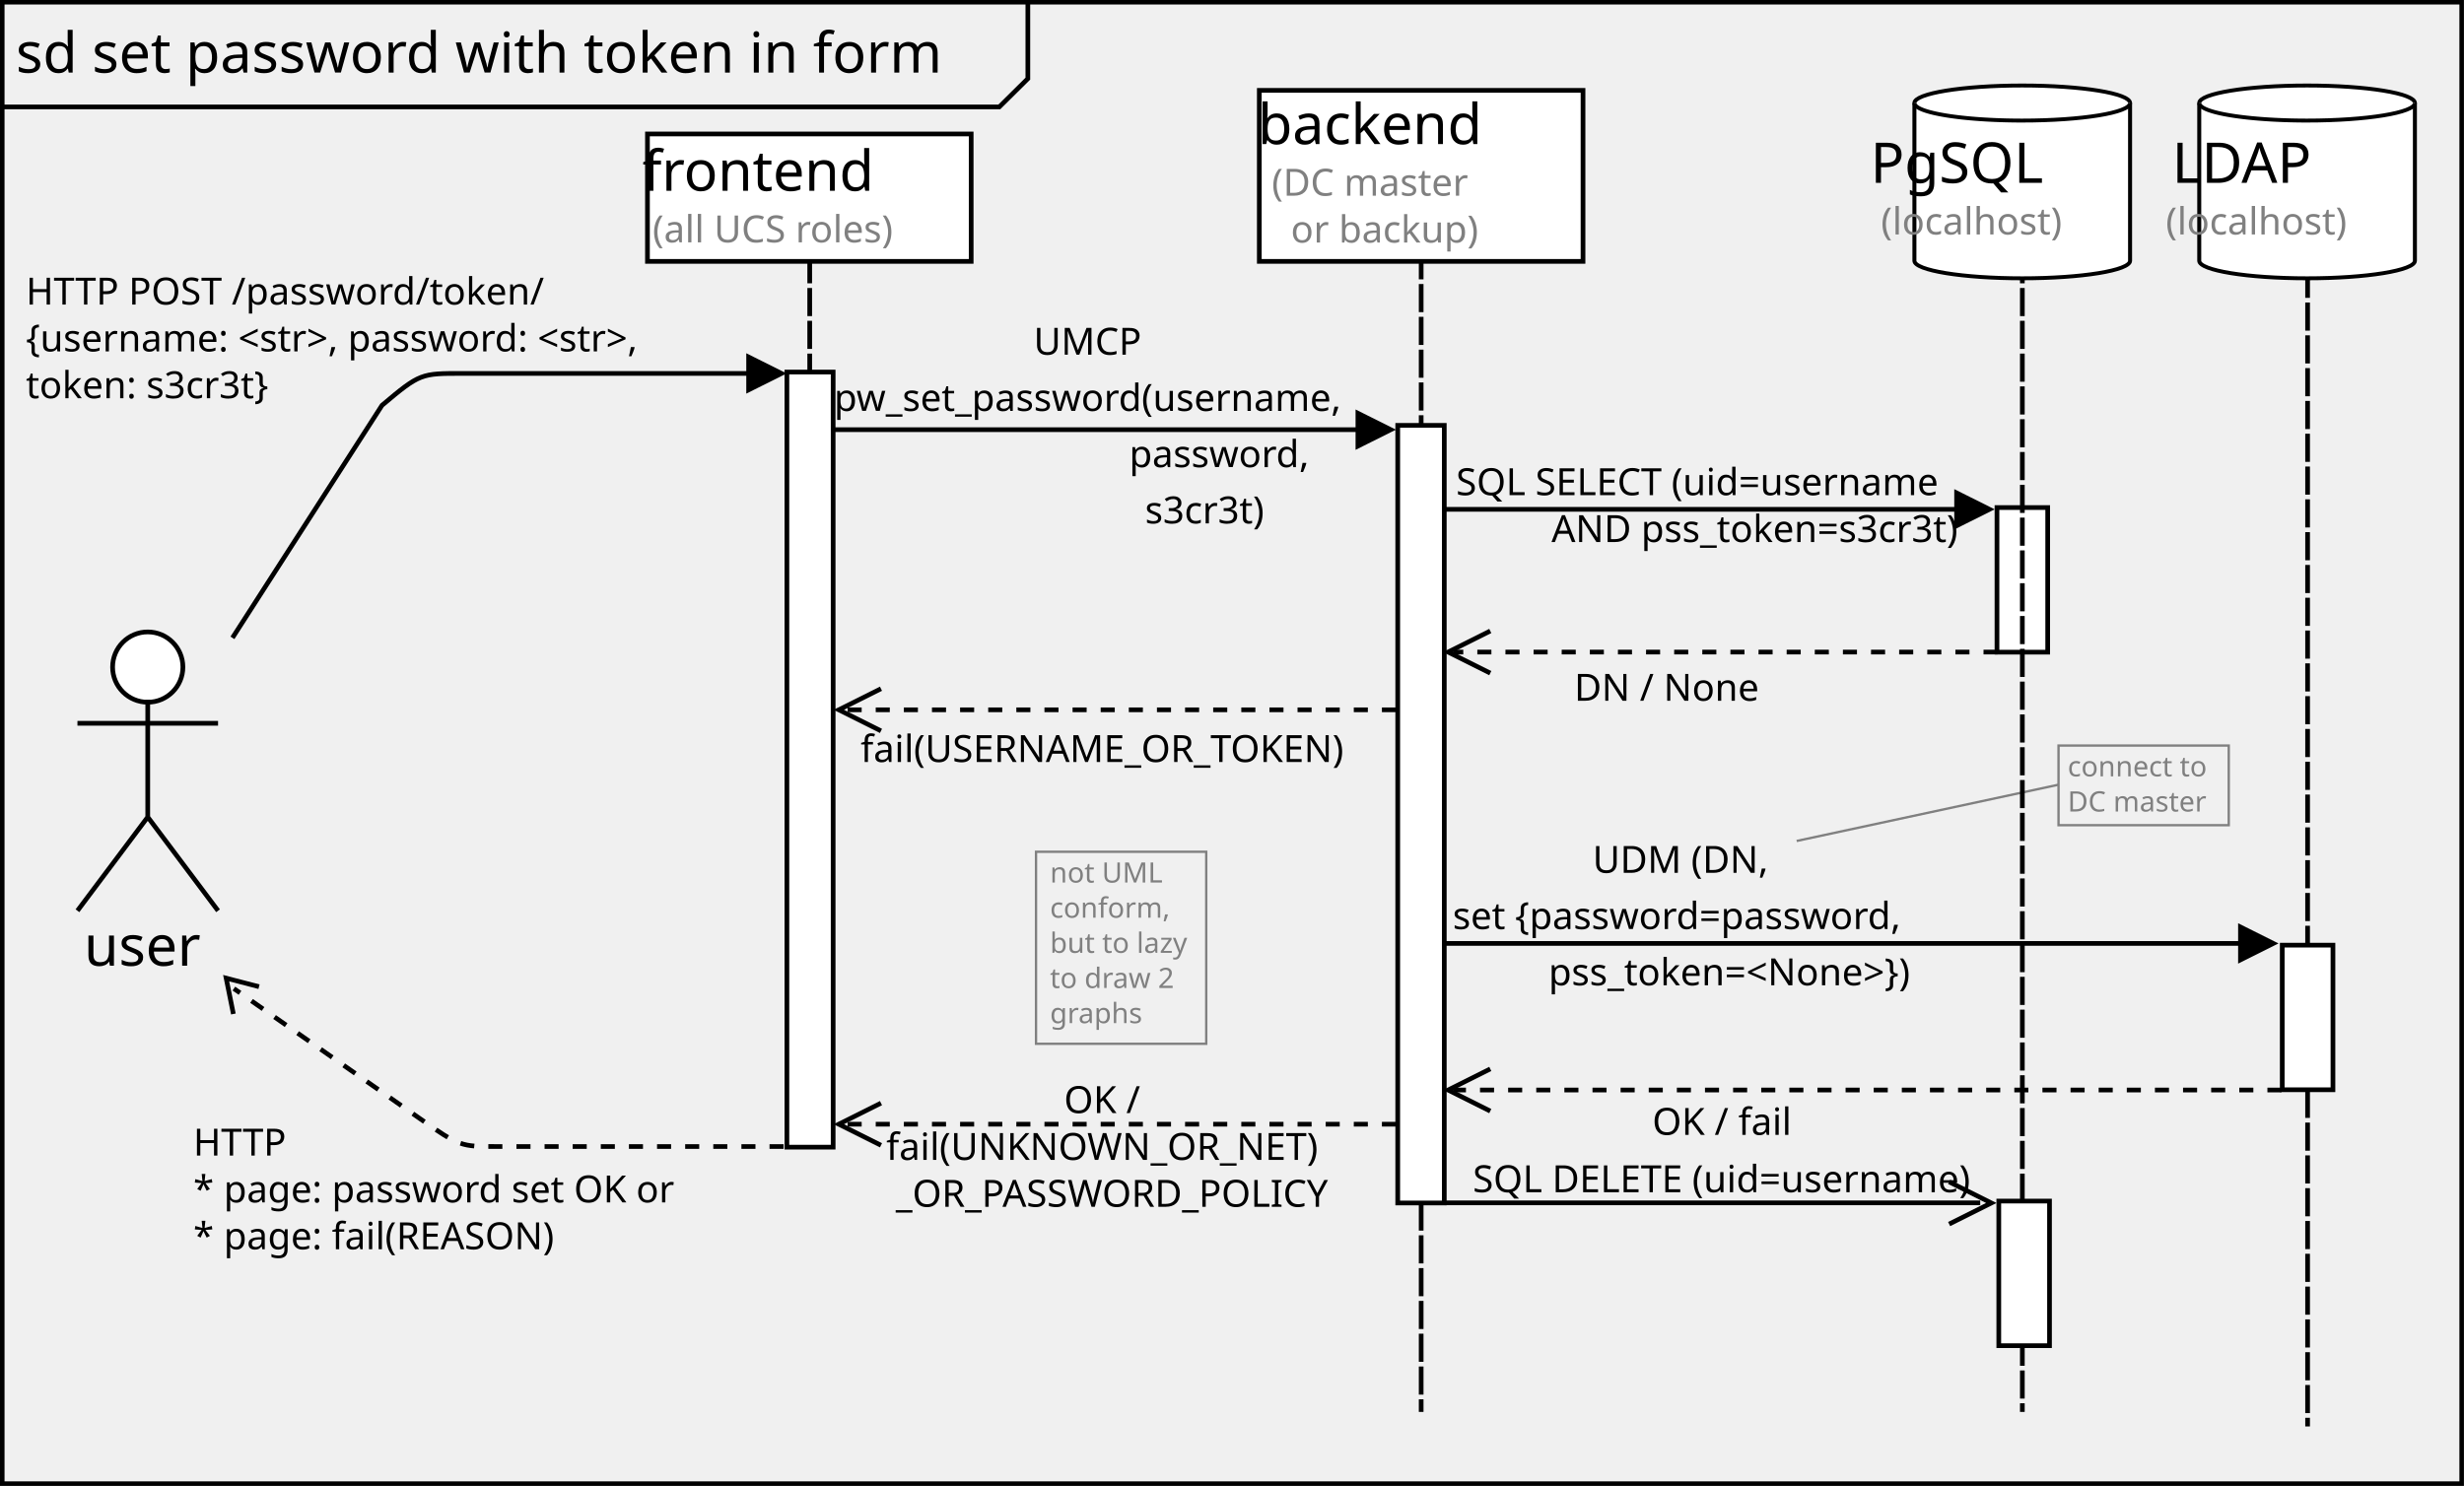
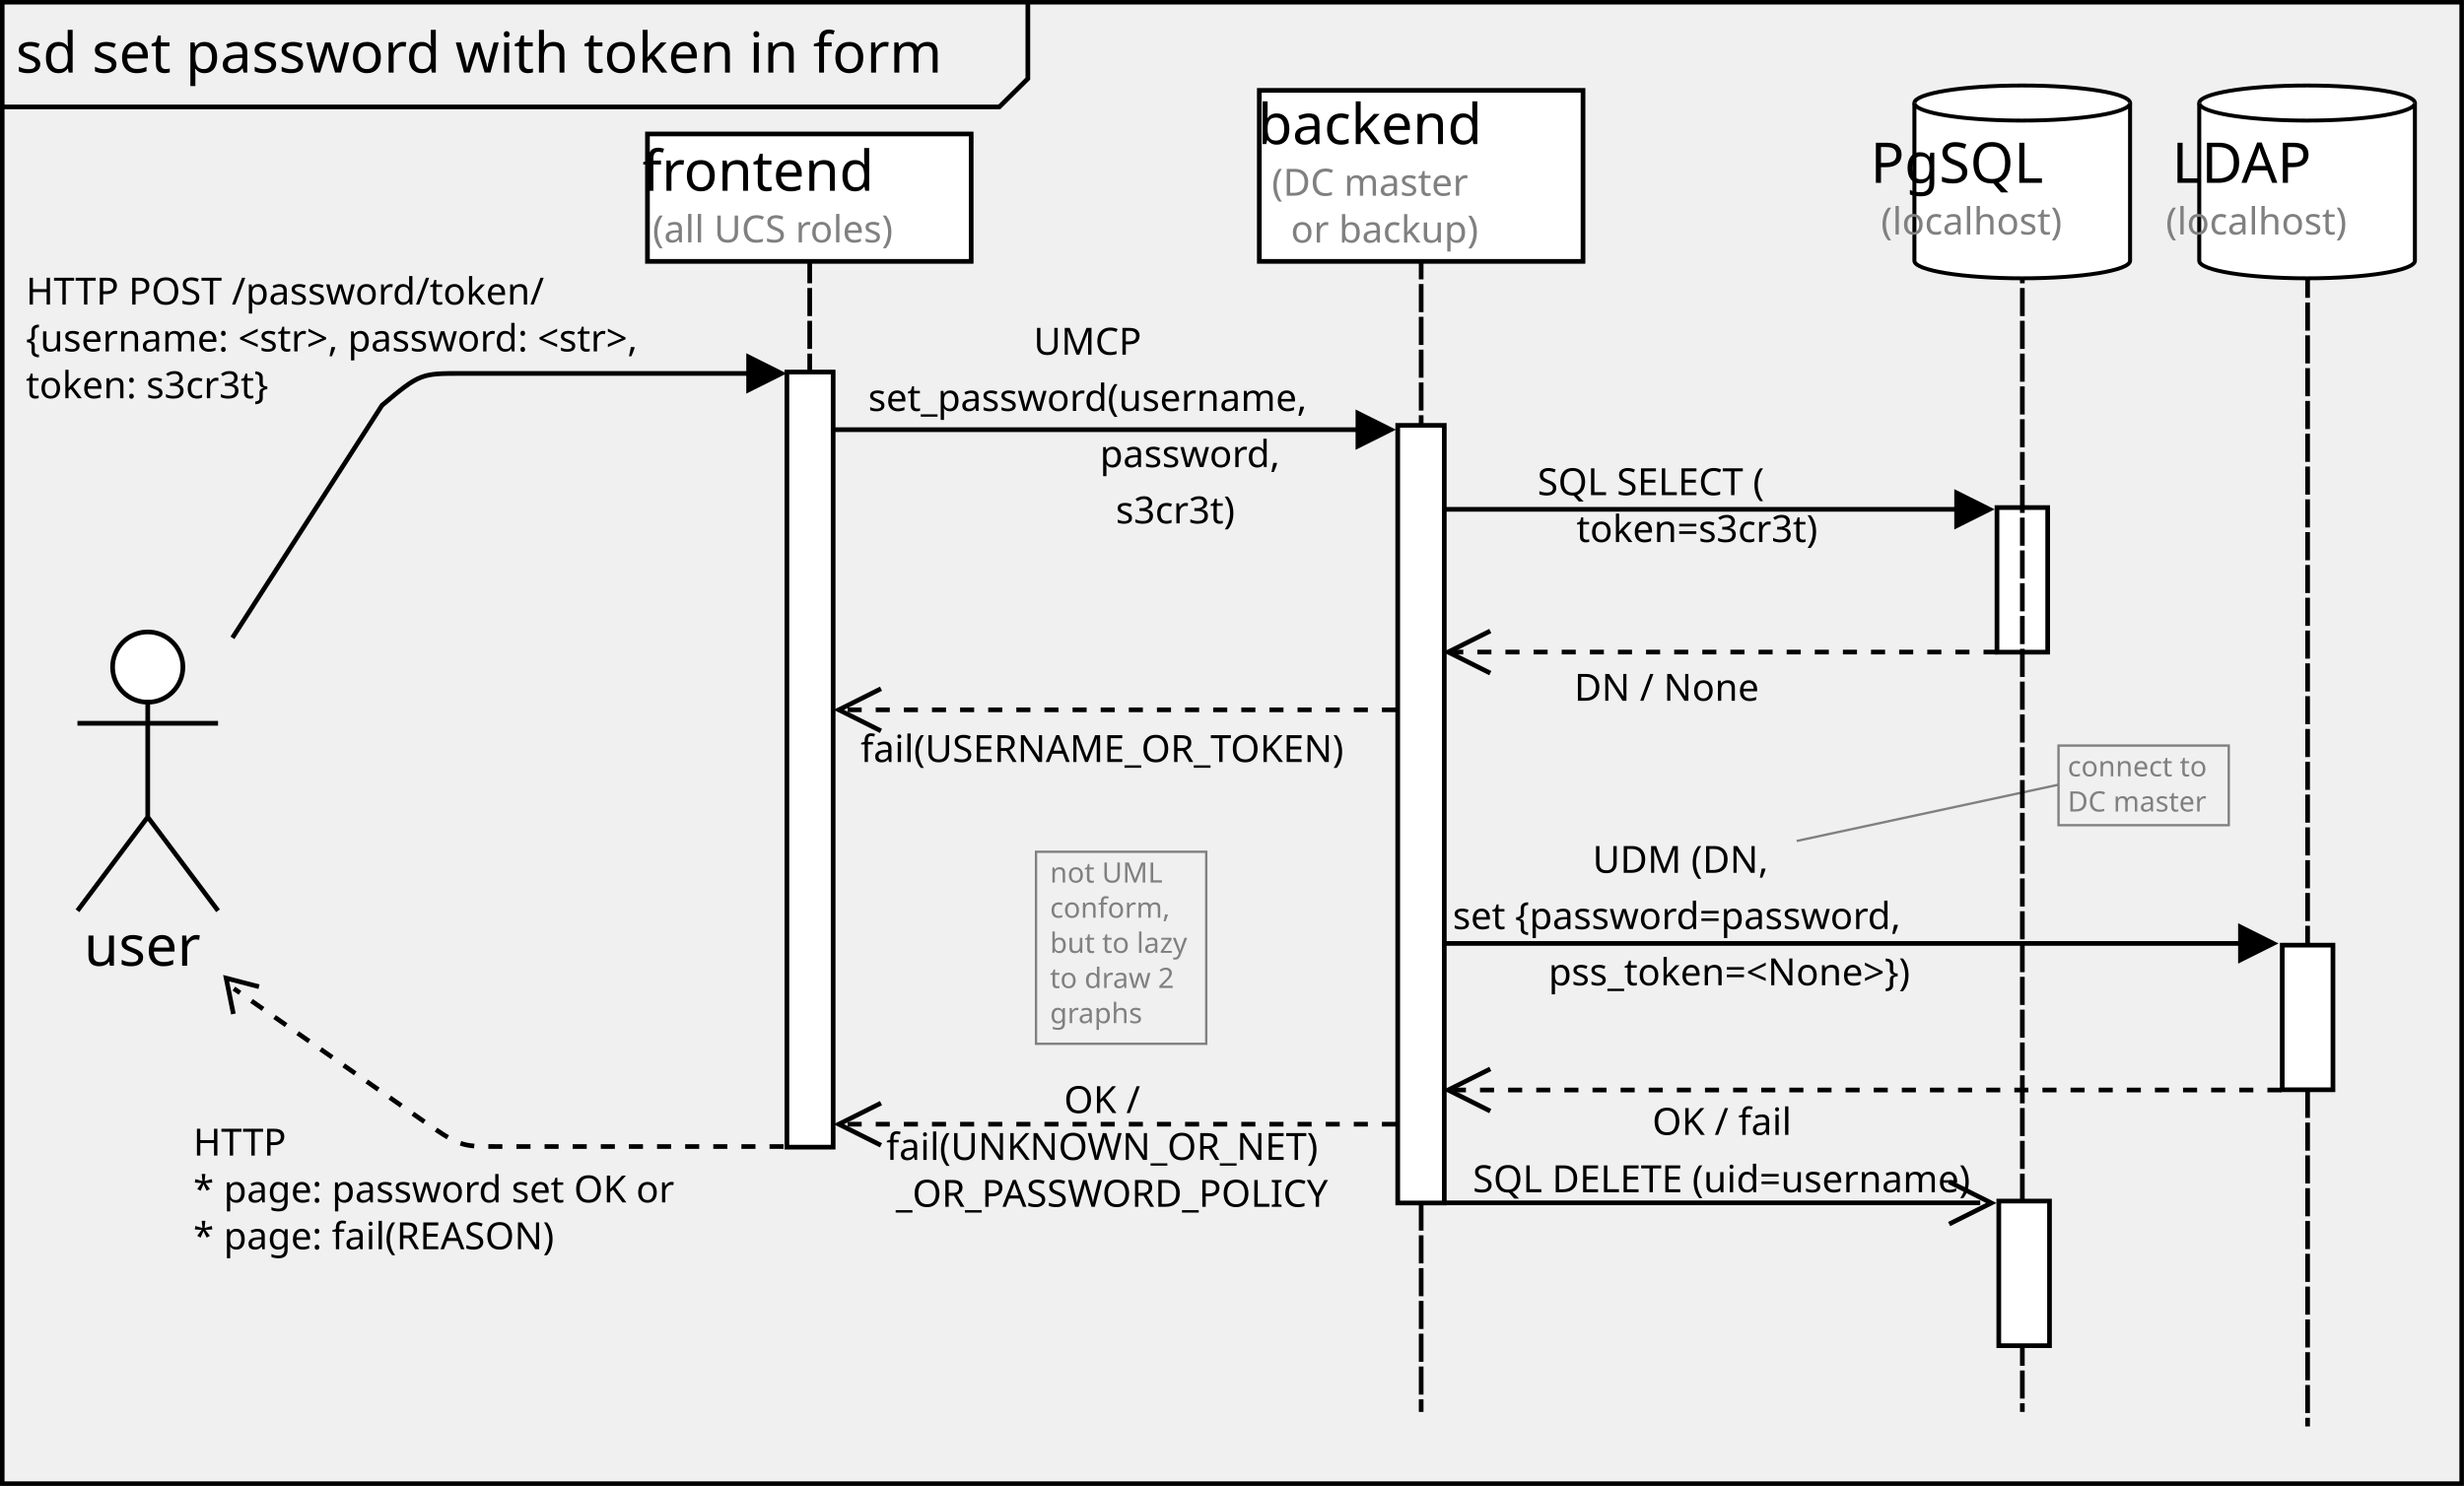
<svg xmlns="http://www.w3.org/2000/svg" width="525.719" height="317.094" version="1.1" content="%3Cmxfile%20userAgent%3D%22Mozilla%2F5.0%20(X11%3B%20Linux%20x86_64)%20AppleWebKit%2F537.36%20(KHTML%2C%20like%20Gecko)%20Chrome%2F47.0.251.0%20Safari%2F537.36%22%20type%3D%22device%22%3E%3Cdiagram%3E7Vrtb6M4E%2F9rIt1zUiMIzdvHpOnTPWlXqtSt9u5T5AQnoAXMgdNN76%2FfMXjA2JBXru3qyIeEjD3jwfP280DPuQv3DwmJvS%2FMpUFvYLn7nrPoDQb21LHgR1Bec8pwOs4J28R35aSS8OT%2FQyVR8m13vkvTykTOWMD9uEpcsyiia16hbVhQXSImWxRfEp7WJDCp33yXezl1MhiV9E%2FU33q4jD2a5iMpf0UZLt2QXcBvMhKMieGQoKzsrpx72LGEMRAjrsL9HQ3EruGG5Lf%2B%2F4bRQsmERlKRwwxSiRcS7KSOszVniaF56pFYXO7CIJ%2FgzF9own3Yn89kRYNHlvrcZxFMWTHOWahMmAX%2BVgxwFgPV42EAf2y4lGvDNIo%2BYeqfkaTyD5SFlCevMAUZpCtID7LRpX6UJkKSp1hnJGlEOsq2EFzuFVzI7arfOml4Zes2CYs4jVygPv%2FRG4wCWG3u%2Bi9wuRWXv5FMwPPdE3wnLKDp%2F3AWLKZMrOFF0gpsU6V0rB3rEVYtmJUQjJkf8SwIhvPecCEoNPEhFiiE%2BIIl3GNbFpHgsaS2Era31bjFeFTCFiNbDdsilq%2BJW1ljlLj99PXrI1CAMaEp5Yf2S89pRbKDsJ8lCfshaAFbf89IoNmfQLDwz1%2F4Z%2B9zMSAkiuuM3ne0jxxUtj5jztWjrlauOEm2oLuamgx7wF2xXbKWjFnubzTRjdW%2FHY0lmzQTSkloQLj%2FUlWgziZS%2BqPwslK0Znz8iwJyHSVPaVfYXiL0w2nSdRtXmdS6WOkkuTyNF%2BtIVSO22aBfqE5WbNpJfjdp8Dsjrn%2BXcGKJY2lMoopHjv7eCYAwD%2FyI3mCAzGCK3YclcBTlpeCbSxoSX2gjanuRJHLBF6adK7Uq7jJTLw3BkrlyJBQwIVql4uejKRuxJaBJTgBNioShK1tDOkv%2F6xIPiykMzV2SelQ4XZZeIgTOEzUl5UMyJRV%2FTkw1ahJpTjVqQjqcaqy%2BNRrdVoGcBM9XZpqxBg9tqS5KyHU0Uo0hR69XDlanlnMW1kHMt9OTklaraco2jwQlrjXiK6XJiw%2B%2BcGo8qhC4PlKujFQDVr9n2jiI0DrFOsU6xTrF3kKxX%2FCIqNdurMBHjoiO1cIR0XaMGvjt6aGupQPoYZkdGpewiMdcqO2nVsId1M6IhLSxB9TOKbQBw51giCuxlz2sP%2BMfgUyGHN0RdDkNGO4S6CMxqGL2CyLb6Q%2FifU1wj%2Bf5GSybtYI%2BdW8AGh2M78wdrlk0ZCtf8BZLjoWUD3T0sPqTCTjQWcePt3ddxOFnnxt03zUENQTBJc5r9rVWZP29Jdi%2BgPXhUUUqjKM1EQ5zZoxCkV3cNbs71l8WjjgYue8BR8zW4fOXu7rW4ceHIw1N8b4NN9nUGC%2FH9ApxTtlQ%2B1GYLI90yPNeSOvlxZEPZdGXsFP9LxQF2UZTEc0hHKIY%2FCNBB%2BkVVn9Y8Ysmr3g33KA%2FczgVq5oeMh0eFtSei6Av1oBexcifF7Mi3xzPJRDrJPBYyruS37H%2BF9HCsOER51ugBdRWCWg1eis1P%2BM5WvlNy9wPepNRb5ql2T2fcS5OBXGaLonrAv5I4a2sD9rUwEfQ%2BotDh3a%2B6Sn2ERGnNjh0ZzEEtdfhqHnfCx8MS8tVTneK5WKPRXBetKJduDr3DBhlrO%2BMHSrIYewgkmgPOzR41gDfobjcs4oafS6M0D3LEHQxjBDvyhQvKebTy3c8nfuf%3C%2Fdiagram%3E%3C%2Fmxfile%3E" id="svg2985">
  <defs id="defs2987" />
  <rect style="fill:none;stroke:#000000;stroke-width:0.967;stroke-miterlimit:4;stroke-opacity:1;stroke-dasharray:none;stroke-dashoffset:0" id="rect4211" width="524.739" height="316.14" x="0.483" y="0.472" />
-   <text xml:space="preserve" style="font-size:8px;font-style:normal;font-variant:normal;font-weight:normal;font-stretch:normal;text-align:end;line-height:125%;letter-spacing:0px;word-spacing:0px;writing-mode:lr-tb;text-anchor:end;fill:#000000;fill-opacity:1;stroke:none;font-family:Sans;-inkscape-font-specification:Sans" x="423.964" y="105.668" id="text4100">
-     <tspan x="423.964" y="105.668" id="tspan4104">SQL SELECT (uid=username</tspan>
-     <tspan x="423.964" y="115.668" id="tspan9140">AND pss_token=s3cr3t)</tspan>
+   <text xml:space="preserve" style="font-size:8px;font-style:normal;font-variant:normal;font-weight:normal;font-stretch:normal;text-align:start;line-height:125%;letter-spacing:0px;word-spacing:0px;writing-mode:lr-tb;text-anchor:start;fill:#000000;fill-opacity:1;stroke:none;font-family:Sans;-inkscape-font-specification:Sans" x="328.038" y="105.668" id="text4100">
+     <tspan x="328.038" y="105.668" id="tspan9140">SQL SELECT (</tspan>
+     <tspan x="328.038" y="115.668" id="tspan3106">    token=s3cr3t)</tspan>
  </text>
  <path style="fill:none;stroke:#000000;stroke-width:1;stroke-linecap:butt;stroke-linejoin:miter;stroke-miterlimit:4;stroke-opacity:1;stroke-dasharray:6, 1;stroke-dashoffset:0" d="m 172.76,40.458 0,44.421" id="path4056" />
  <g id="g4068" transform="translate(-2.798339,-0.15625)">
    <rect y="28.743" x="140.94" height="27.192" width="69.067" id="rect4062" style="fill:#ffffff;fill-opacity:1;stroke:#000000;stroke-width:1;stroke-miterlimit:4;stroke-opacity:1;stroke-dasharray:none;stroke-dashoffset:0" />
    <text id="text4058" y="40.863" x="175.476" style="font-size:12px;font-style:normal;font-variant:normal;font-weight:normal;font-stretch:normal;text-align:center;line-height:125%;letter-spacing:0px;word-spacing:0px;writing-mode:lr-tb;text-anchor:middle;fill:#000000;fill-opacity:1;stroke:none;font-family:Sans;-inkscape-font-specification:Sans" xml:space="preserve">
      <tspan y="40.863" x="175.476" id="tspan4060">frontend</tspan>
      <tspan style="font-size:8px;font-style:normal;font-variant:normal;font-weight:normal;font-stretch:normal;text-align:center;line-height:125%;writing-mode:lr-tb;text-anchor:middle;fill:#808080;fill-opacity:1;font-family:Sans;-inkscape-font-specification:Sans" id="tspan3164" y="51.876" x="175.476">(all UCS roles)</tspan>
    </text>
  </g>
  <path id="path4078" d="m 303.22,53.613 0,247.689" style="fill:none;stroke:#000000;stroke-width:1;stroke-linecap:butt;stroke-linejoin:miter;stroke-miterlimit:4;stroke-opacity:1;stroke-dasharray:6, 1;stroke-dashoffset:0" />
  <g id="g4074" transform="translate(-3.100794,-0.15625)">
    <rect style="fill:#ffffff;fill-opacity:1;stroke:#000000;stroke-width:1;stroke-miterlimit:4;stroke-opacity:1;stroke-dasharray:none;stroke-dashoffset:0" id="rect4082" width="69.067" height="36.494" x="271.787" y="19.44" />
    <text xml:space="preserve" style="font-size:12px;font-style:normal;font-variant:normal;font-weight:normal;font-stretch:normal;text-align:center;line-height:125%;letter-spacing:0px;word-spacing:0px;writing-mode:lr-tb;text-anchor:middle;fill:#000000;fill-opacity:1;stroke:none;font-family:Sans;-inkscape-font-specification:Sans" x="306.32" y="30.907" id="text4084">
      <tspan id="tspan4086" x="306.32" y="30.907">backend</tspan>
      <tspan style="font-size:8px;font-style:normal;font-variant:normal;font-weight:normal;font-stretch:normal;text-align:center;line-height:125%;writing-mode:lr-tb;text-anchor:middle;fill:#808080;fill-opacity:1;font-family:Sans;-inkscape-font-specification:Sans" id="tspan3166" x="306.32" y="41.92">(DC master</tspan>
      <tspan style="font-size:8px;font-style:normal;font-variant:normal;font-weight:normal;font-stretch:normal;text-align:center;line-height:125%;writing-mode:lr-tb;text-anchor:middle;fill:#808080;fill-opacity:1;font-family:Sans;-inkscape-font-specification:Sans" id="tspan3168" x="306.32" y="51.92">or backup)</tspan>
    </text>
  </g>
  <g id="g4273" transform="translate(-7.627975,51.72575)">
    <text id="text4257" y="154.353" x="25.545" style="font-size:12px;font-style:normal;font-variant:normal;font-weight:normal;font-stretch:normal;text-align:start;line-height:125%;letter-spacing:0px;word-spacing:0px;writing-mode:lr-tb;text-anchor:start;fill:#000000;fill-opacity:1;stroke:none;font-family:Sans;-inkscape-font-specification:Sans" xml:space="preserve">
      <tspan y="154.353" x="25.545" id="tspan4259">user</tspan>
    </text>
    <g transform="translate(-1.349123,-32.87197)" id="g4106">
      <ellipse style="fill:#ffffff;stroke:#000000" d="m 47.5,123 c 0,4.142 -3.358,7.5 -7.5,7.5 -4.142,0 -7.5,-3.358 -7.5,-7.5 0,-4.142 3.358,-7.5 7.5,-7.5 4.142,0 7.5,3.358 7.5,7.5 z" id="ellipse2991" pointer-events="none" ry="7.5" rx="7.5" cy="123" cx="40" transform="translate(0.5,0.5)" />
      <path style="fill:none;stroke:#000000;stroke-miterlimit:10" id="path2993" pointer-events="none" stroke-miterlimit="10" d="m 40.5,130.5 0,25 m 0,-20 -15,0 m 15,0 15,0 m -15,20 -15,20 m 15,-20 15,20" />
    </g>
  </g>
  <rect style="fill:#ffffff;stroke:#000000" id="rect3003" pointer-events="none" height="165.407" width="9.869" y="79.396" x="167.891" />
  <g id="g4048" transform="translate(12.34559,34.19097)">
    <path d="M 37.247,101.927 69.153,52.314 C 77.286,45.446 77.515,45.5 86.314,45.5 l 61.066,0" stroke-miterlimit="10" pointer-events="none" id="path3013" style="fill:none;stroke:#000000;stroke-miterlimit:10" />
    <path d="m 154.38,45.5 -7,3.5 0,-7 z" stroke-miterlimit="10" pointer-events="none" id="path3015" style="fill:#000000;stroke:#000000;stroke-miterlimit:10" />
  </g>
  <g id="g4052" transform="translate(12.34559,-5.986816)">
    <path d="m 154.841,250.654 -61.341,0 c -7.442,0 -7.746,0.025 -16.224,-5.934 L 37.553,216.95" stroke-miterlimit="10" pointer-events="none" id="path3025" style="fill:none;stroke:#000000;stroke-miterlimit:10;stroke-dasharray:3, 3" />
    <path d="m 42.915,216.549 -7.007,-1.822 1.54,7.644" stroke-miterlimit="10" pointer-events="none" id="path3027" style="fill:none;stroke:#000000;stroke-miterlimit:10" />
  </g>
  <rect style="fill:#ffffff;stroke:#000000" id="rect3037" pointer-events="none" height="165.945" width="9.933" y="90.772" x="298.22" />
  <g id="g4044" transform="translate(12.34559,46.19097)">
    <path d="m 165.5,45.5 111.88,0" stroke-miterlimit="10" pointer-events="none" id="path3047" style="fill:none;stroke:#000000;stroke-miterlimit:10" />
    <path d="m 284.38,45.5 -7,3.5 0,-7 z" stroke-miterlimit="10" pointer-events="none" id="path3049" style="fill:#000000;stroke:#000000;stroke-miterlimit:10" />
  </g>
  <g id="g4032" transform="translate(15.44638,-115.5276)" />
  <rect style="fill:#ffffff;stroke:#000000" id="rect3071" pointer-events="none" height="30.859" width="10.822" y="108.313" x="426.075" />
  <g id="g4040" transform="translate(20.0838,48.19097)">
    <path d="M 288.31,60.5 397.38,60.5" stroke-miterlimit="10" pointer-events="none" id="path3081" style="fill:none;stroke:#000000;stroke-miterlimit:10" />
    <path d="m 404.38,60.5 -7,3.5 0,-7 z" stroke-miterlimit="10" pointer-events="none" id="path3083" style="fill:#000000;stroke:#000000;stroke-miterlimit:10" />
  </g>
  <g id="g4036" transform="translate(12.34559,-106.3498)">
    <path d="M 413.857,245.5 297.74,245.5" stroke-miterlimit="10" pointer-events="none" id="path3093" style="fill:none;stroke:#000000;stroke-miterlimit:10;stroke-dasharray:3, 3" />
    <path d="m 305.62,241 -9,4.5 9,4.5" stroke-miterlimit="10" pointer-events="none" id="path3095" style="fill:none;stroke:#000000;stroke-miterlimit:10" />
  </g>
  <text xml:space="preserve" style="font-size:8px;font-style:normal;font-variant:normal;font-weight:normal;font-stretch:normal;text-align:start;line-height:125%;letter-spacing:0px;word-spacing:0px;writing-mode:lr-tb;text-anchor:start;fill:#000000;fill-opacity:1;stroke:none;font-family:Sans;-inkscape-font-specification:Sans" x="5.527" y="64.99" id="text4028">
    <tspan x="5.527" y="64.99" id="tspan4345">HTTP POST /password/token/</tspan>
    <tspan x="5.527" y="74.99" id="tspan6767">{username: &lt;str&gt;, password: &lt;str&gt;,</tspan>
    <tspan x="5.527" y="84.99" id="tspan3451">token: s3cr3t}</tspan>
  </text>
  <text id="text4130" y="149.539" x="335.877" style="font-size:8px;font-style:normal;font-variant:normal;font-weight:normal;font-stretch:normal;text-align:start;line-height:125%;letter-spacing:0px;word-spacing:0px;writing-mode:lr-tb;text-anchor:start;fill:#000000;fill-opacity:1;stroke:none;font-family:Sans;-inkscape-font-specification:Sans" xml:space="preserve">
    <tspan y="149.539" x="335.877" id="tspan4209">DN / None</tspan>
  </text>
  <text xml:space="preserve" style="font-size:8px;font-style:normal;font-variant:normal;font-weight:normal;font-stretch:normal;text-align:center;line-height:150%;letter-spacing:0px;word-spacing:0px;writing-mode:lr-tb;text-anchor:middle;fill:#000000;fill-opacity:1;stroke:none;font-family:Sans;-inkscape-font-specification:Sans" x="237.243" y="75.697" id="text4100-5">
    <tspan x="237.243" y="75.697" id="tspan4104-3">UMCP</tspan>
-     <tspan x="237.243" y="87.697" id="tspan4164">pw_set_password(username,</tspan>
-     <tspan x="237.243" y="99.697" id="tspan3423">                           password,</tspan>
-     <tspan x="237.243" y="111.697" id="tspan3421">                      s3cr3t)</tspan>
+     <tspan x="237.243" y="87.697" id="tspan4164">set_password(username,</tspan>
+     <tspan x="237.243" y="99.697" id="tspan3423">                     password,</tspan>
+     <tspan x="237.243" y="111.697" id="tspan3421">                s3cr3t)</tspan>
  </text>
  <text id="text4199" y="246.595" x="41.237" style="font-size:8px;font-style:normal;font-variant:normal;font-weight:normal;font-stretch:normal;text-align:start;line-height:125%;letter-spacing:0px;word-spacing:0px;writing-mode:lr-tb;text-anchor:start;fill:#000000;fill-opacity:1;stroke:none;font-family:Sans;-inkscape-font-specification:Sans" xml:space="preserve">
    <tspan y="246.595" x="41.237" id="tspan4201">HTTP</tspan>
    <tspan y="256.595" x="41.237" id="tspan4203">* page: password set OK or</tspan>
    <tspan y="266.595" x="41.237" id="tspan4207">* page: fail(REASON)</tspan>
  </text>
  <text xml:space="preserve" style="font-size:12px;font-style:normal;font-variant:normal;font-weight:normal;font-stretch:normal;text-align:start;line-height:125%;letter-spacing:0px;word-spacing:0px;writing-mode:lr-tb;text-anchor:start;fill:#000000;fill-opacity:1;stroke:none;font-family:Sans;-inkscape-font-specification:Sans" x="3.39" y="15.492" id="text4213">
    <tspan id="tspan4215" x="3.39" y="15.492">sd set password with token in form</tspan>
  </text>
  <path style="fill:none;stroke:#000000;stroke-width:1px;stroke-linecap:butt;stroke-linejoin:miter;stroke-opacity:1" d="m 0.548,22.818 212.663,0 6.09,-6.03 0,-16.444" id="path4280" />
  <text id="text4408" y="186.265" x="363.755" style="font-size:8px;font-style:normal;font-variant:normal;font-weight:normal;font-stretch:normal;text-align:center;line-height:150%;letter-spacing:0px;word-spacing:0px;writing-mode:lr-tb;text-anchor:middle;fill:#000000;fill-opacity:1;stroke:none;font-family:Sans;-inkscape-font-specification:Sans" xml:space="preserve">
    <tspan id="tspan4412" y="186.265" x="363.755">UDM (DN,</tspan>
    <tspan y="198.265" x="365.029" id="tspan4446">set {password=password,  </tspan>
    <tspan y="210.265" x="363.755" id="tspan3430">        pss_token=&lt;None&gt;})</tspan>
  </text>
  <g transform="translate(80.64619,140.828)" id="g4416">
    <path style="fill:none;stroke:#000000;stroke-miterlimit:10" id="path4418" pointer-events="none" stroke-miterlimit="10" d="M 227.77,60.5 397.38,60.5" />
    <path style="fill:#000000;stroke:#000000;stroke-miterlimit:10" id="path4420" pointer-events="none" stroke-miterlimit="10" d="m 404.38,60.5 -7,3.5 0,-7 z" />
  </g>
  <g transform="translate(12.34559,-12.89052)" id="g4422">
    <path style="fill:none;stroke:#000000;stroke-miterlimit:10;stroke-dasharray:3, 3" id="path4424" pointer-events="none" stroke-miterlimit="10" d="M 474.428,245.5 297.74,245.5" />
    <path style="fill:none;stroke:#000000;stroke-miterlimit:10" id="path4426" pointer-events="none" stroke-miterlimit="10" d="m 305.62,241 -9,4.5 9,4.5" />
  </g>
  <text xml:space="preserve" style="font-size:8px;font-style:normal;font-variant:normal;font-weight:normal;font-stretch:normal;text-align:start;line-height:125%;letter-spacing:0px;word-spacing:0px;writing-mode:lr-tb;text-anchor:start;fill:#000000;fill-opacity:1;stroke:none;font-family:Sans;-inkscape-font-specification:Sans" x="352.539" y="242.176" id="text4428">
    <tspan id="tspan4434" x="352.539" y="242.176">OK / fail</tspan>
  </text>
  <g transform="translate(61.62828,94.60238)" id="g3426">
    <rect style="fill:none;stroke:#808080;stroke-width:0.5;stroke-miterlimit:4;stroke-opacity:1;stroke-dasharray:none;stroke-dashoffset:0" id="rect3428" width="36.32" height="16.995" x="377.579" y="64.5" />
    <text xml:space="preserve" style="font-size:6px;font-style:normal;font-variant:normal;font-weight:normal;font-stretch:normal;text-align:start;line-height:125%;letter-spacing:0px;word-spacing:0px;writing-mode:lr-tb;text-anchor:start;fill:#808080;fill-opacity:1;stroke:none;font-family:Sans;-inkscape-font-specification:Sans" x="379.523" y="71.069" id="text3430">
      <tspan x="379.523" y="71.069" id="tspan3436">connect to</tspan>
      <tspan x="379.523" y="78.569" id="tspan3445">DC master</tspan>
    </text>
  </g>
  <path id="path3438" d="m 439.128,167.47 -55.793,11.994" style="fill:none;stroke:#808080;stroke-width:0.5;stroke-linecap:butt;stroke-linejoin:miter;stroke-miterlimit:4;stroke-opacity:1;stroke-dasharray:none" />
  <path style="fill:none;stroke:#000000;stroke-miterlimit:10;stroke-dasharray:3, 3" id="path3481" pointer-events="none" stroke-miterlimit="10" d="m 297.846,239.905 -117.76,0" />
  <path style="fill:none;stroke:#000000;stroke-miterlimit:10" id="path3483" pointer-events="none" stroke-miterlimit="10" d="m 187.966,235.405 -9,4.5 9,4.5" />
  <text xml:space="preserve" style="font-size:8px;font-style:normal;font-variant:normal;font-weight:normal;font-stretch:normal;text-align:center;line-height:125%;letter-spacing:0px;word-spacing:0px;writing-mode:lr-tb;text-anchor:middle;fill:#000000;fill-opacity:1;stroke:none;font-family:Sans;-inkscape-font-specification:Sans" x="240.344" y="237.53" id="text3485">
    <tspan x="240.344" y="237.53" id="tspan3487">OK /</tspan>
    <tspan id="tspan3453" x="240.344" y="247.53">fail(UNKNOWN_OR_NET)</tspan>
    <tspan x="240.344" y="257.53" id="tspan3287">_OR_PASSWORD_POLICY</tspan>
  </text>
  <text xml:space="preserve" style="font-size:8px;font-style:normal;font-variant:normal;font-weight:normal;font-stretch:normal;text-align:end;line-height:125%;letter-spacing:0px;word-spacing:0px;writing-mode:lr-tb;text-anchor:end;fill:#000000;fill-opacity:1;stroke:none;font-family:Sans;-inkscape-font-specification:Sans" x="426.619" y="254.416" id="text3712">
    <tspan x="426.619" y="254.416" id="tspan3716">SQL DELETE (uid=username)</tspan>
  </text>
  <g transform="translate(5.03705,-1.099327)" id="g3748">
    <path d="m 410.832,253.315 9,4.5 -9,4.5" stroke-miterlimit="10" pointer-events="none" id="path3738" style="fill:none;stroke:#000000;stroke-miterlimit:10" />
    <path d="m 303.161,257.787 114.303,0" stroke-miterlimit="10" pointer-events="none" id="path3732" style="fill:none;stroke:#000000;stroke-miterlimit:10" />
  </g>
  <g id="g3489" transform="translate(172.2742,-63.41882)">
    <path style="fill:none;stroke:#000000;stroke-miterlimit:10;stroke-dasharray:3, 3" id="path3491" pointer-events="none" stroke-miterlimit="10" d="m 285.5,370.878 -117.76,0" transform="translate(-159.9286,-155.9853)" />
    <path style="fill:none;stroke:#000000;stroke-miterlimit:10" id="path3493" pointer-events="none" stroke-miterlimit="10" d="m 175.62,366.378 -9,4.5 9,4.5" transform="translate(-159.9286,-155.9853)" />
    <text xml:space="preserve" style="font-size:8px;font-style:normal;font-variant:normal;font-weight:normal;font-stretch:normal;text-align:center;line-height:125%;letter-spacing:0px;word-spacing:0px;writing-mode:lr-tb;text-anchor:middle;fill:#000000;fill-opacity:1;stroke:none;font-family:Sans;-inkscape-font-specification:Sans" x="68.07" y="226.029" id="text3495">
      <tspan x="68.07" y="226.029" id="tspan3497">fail(USERNAME_OR_TOKEN)</tspan>
    </text>
  </g>
  <g transform="translate(-156.5347,117.269)" id="g3499">
    <rect style="fill:none;stroke:#808080;stroke-width:0.5;stroke-miterlimit:4;stroke-opacity:1;stroke-dasharray:none;stroke-dashoffset:0" id="rect3501" width="36.32" height="40.976" x="377.579" y="64.5" />
    <text xml:space="preserve" style="font-size:6px;font-style:normal;font-variant:normal;font-weight:normal;font-stretch:normal;text-align:start;line-height:125%;letter-spacing:0px;word-spacing:0px;writing-mode:lr-tb;text-anchor:start;fill:#808080;fill-opacity:1;stroke:none;font-family:Sans;-inkscape-font-specification:Sans" x="380.564" y="71.069" id="text3503">
      <tspan x="380.564" y="71.069" id="tspan3509">not UML</tspan>
      <tspan x="380.564" y="78.569" id="tspan3518">conform,</tspan>
      <tspan x="380.564" y="86.069" id="tspan3520">but to lazy</tspan>
      <tspan x="380.564" y="93.569" id="tspan3522">to draw 2</tspan>
      <tspan x="380.564" y="101.069" id="tspan3524">graphs</tspan>
    </text>
  </g>
  <g id="g9110">
    <path id="path4090" d="m 431.486,40.458 0,260.844" style="fill:none;stroke:#000000;stroke-width:1;stroke-linecap:butt;stroke-linejoin:miter;stroke-miterlimit:4;stroke-opacity:1;stroke-dasharray:6, 1;stroke-dashoffset:0" />
    <g transform="translate(6.219091,-0.8572181)" id="g5942">
      <g id="g2168" xml:space="preserve" style="fill:#ffffff;fill-opacity:1;stroke:#000000;stroke-width:1.001;stroke-miterlimit:10.433;stroke-dasharray:none" transform="matrix(0.8520564,0,0,-0.8311646,359.2971,98.39693)">
        <path id="path2170" d="m 50.398,50.398 v 40.5 c 0,2.485 12.102,4.5 27,4.5 14.899,0 27.002,-2.015 27.002,-4.5 v -40.5 c 0,-2.48 -12.103,-4.5 -27.002,-4.5 -14.898,0 -27,2.02 -27,4.5 z" style="fill:#ffffff;fill-opacity:1;stroke-width:1.001;stroke-miterlimit:10.433;stroke-dasharray:none" />
        <path id="path2172" d="m 50.398,90.898 0.036,-0.231 0.104,-0.228 0.172,-0.225 0.237,-0.221 0.302,-0.218 0.364,-0.213 0.425,-0.209 0.484,-0.204 0.541,-0.199 0.597,-0.194 0.65,-0.189 0.703,-0.182 0.753,-0.177 0.802,-0.17 0.849,-0.163 0.894,-0.157 0.938,-0.149 0.98,-0.141 1.021,-0.134 1.058,-0.126 1.096,-0.117 1.13,-0.108 1.165,-0.1 1.195,-0.09 1.226,-0.081 1.254,-0.071 1.281,-0.061 1.306,-0.05 1.329,-0.04 1.35,-0.028 1.37,-0.018 1.388,-0.006 c 14.899,0 27.002,2.02 27.002,4.5" style="fill:#ffffff;fill-opacity:1;stroke-width:1.001;stroke-miterlimit:10.433;stroke-dasharray:none" />
      </g>
      <text xml:space="preserve" style="font-size:12px;font-style:normal;font-variant:normal;font-weight:normal;font-stretch:normal;text-align:center;line-height:125%;letter-spacing:0px;word-spacing:0px;writing-mode:lr-tb;text-anchor:middle;fill:#000000;fill-opacity:1;stroke:none;font-family:Sans;-inkscape-font-specification:Sans" x="425.344" y="39.878" id="text4096-6">
        <tspan id="tspan4098-7" x="425.344" y="39.878">PgSQL</tspan>
        <tspan x="425.344" y="50.891" id="tspan3170-1" style="font-size:8px;font-style:normal;font-variant:normal;font-weight:normal;font-stretch:normal;text-align:center;line-height:125%;writing-mode:lr-tb;text-anchor:middle;fill:#808080;fill-opacity:1;font-family:Sans;-inkscape-font-specification:Sans">(localhost)</tspan>
      </text>
    </g>
  </g>
  <g id="g9448" transform="translate(60.86256,3.100794)">
    <path style="fill:none;stroke:#000000;stroke-width:1;stroke-linecap:butt;stroke-linejoin:miter;stroke-miterlimit:4;stroke-opacity:1;stroke-dasharray:6, 1;stroke-dashoffset:0" d="m 431.486,40.458 0,260.844" id="path9450" />
    <g id="g9452" transform="translate(6.129078,-3.958012)">
      <g transform="matrix(0.8520564,0,0,-0.8311646,359.2971,98.39693)" style="fill:#ffffff;fill-opacity:1;stroke:#000000;stroke-width:1.001;stroke-miterlimit:10.433;stroke-dasharray:none" xml:space="preserve" id="g9454">
        <path style="fill:#ffffff;fill-opacity:1;stroke-width:1.001;stroke-miterlimit:10.433;stroke-dasharray:none" d="m 50.398,50.398 v 40.5 c 0,2.485 12.102,4.5 27,4.5 14.899,0 27.002,-2.015 27.002,-4.5 v -40.5 c 0,-2.48 -12.103,-4.5 -27.002,-4.5 -14.898,0 -27,2.02 -27,4.5 z" id="path9456" />
        <path style="fill:#ffffff;fill-opacity:1;stroke-width:1.001;stroke-miterlimit:10.433;stroke-dasharray:none" d="m 50.398,90.898 0.036,-0.231 0.104,-0.228 0.172,-0.225 0.237,-0.221 0.302,-0.218 0.364,-0.213 0.425,-0.209 0.484,-0.204 0.541,-0.199 0.597,-0.194 0.65,-0.189 0.703,-0.182 0.753,-0.177 0.802,-0.17 0.849,-0.163 0.894,-0.157 0.938,-0.149 0.98,-0.141 1.021,-0.134 1.058,-0.126 1.096,-0.117 1.13,-0.108 1.165,-0.1 1.195,-0.09 1.226,-0.081 1.254,-0.071 1.281,-0.061 1.306,-0.05 1.329,-0.04 1.35,-0.028 1.37,-0.018 1.388,-0.006 c 14.899,0 27.002,2.02 27.002,4.5" id="path9458" />
      </g>
      <text id="text9460" y="39.878" x="425.344" style="font-size:12px;font-style:normal;font-variant:normal;font-weight:normal;font-stretch:normal;text-align:center;line-height:125%;letter-spacing:0px;word-spacing:0px;writing-mode:lr-tb;text-anchor:middle;fill:#000000;fill-opacity:1;stroke:none;font-family:Sans;-inkscape-font-specification:Sans" xml:space="preserve">
        <tspan y="39.878" x="425.344" id="tspan9462">LDAP</tspan>
        <tspan style="font-size:8px;font-style:normal;font-variant:normal;font-weight:normal;font-stretch:normal;text-align:center;line-height:125%;writing-mode:lr-tb;text-anchor:middle;fill:#808080;fill-opacity:1;font-family:Sans;-inkscape-font-specification:Sans" id="tspan9464" y="50.891" x="425.344">(localhost)</tspan>
      </text>
    </g>
  </g>
  <rect x="486.938" y="201.696" width="10.822" height="30.859" pointer-events="none" id="rect4414" style="fill:#ffffff;stroke:#000000" />
  <rect style="fill:#ffffff;stroke:#000000" id="rect3728" pointer-events="none" height="30.859" width="10.822" y="256.31" x="426.461" />
</svg>
